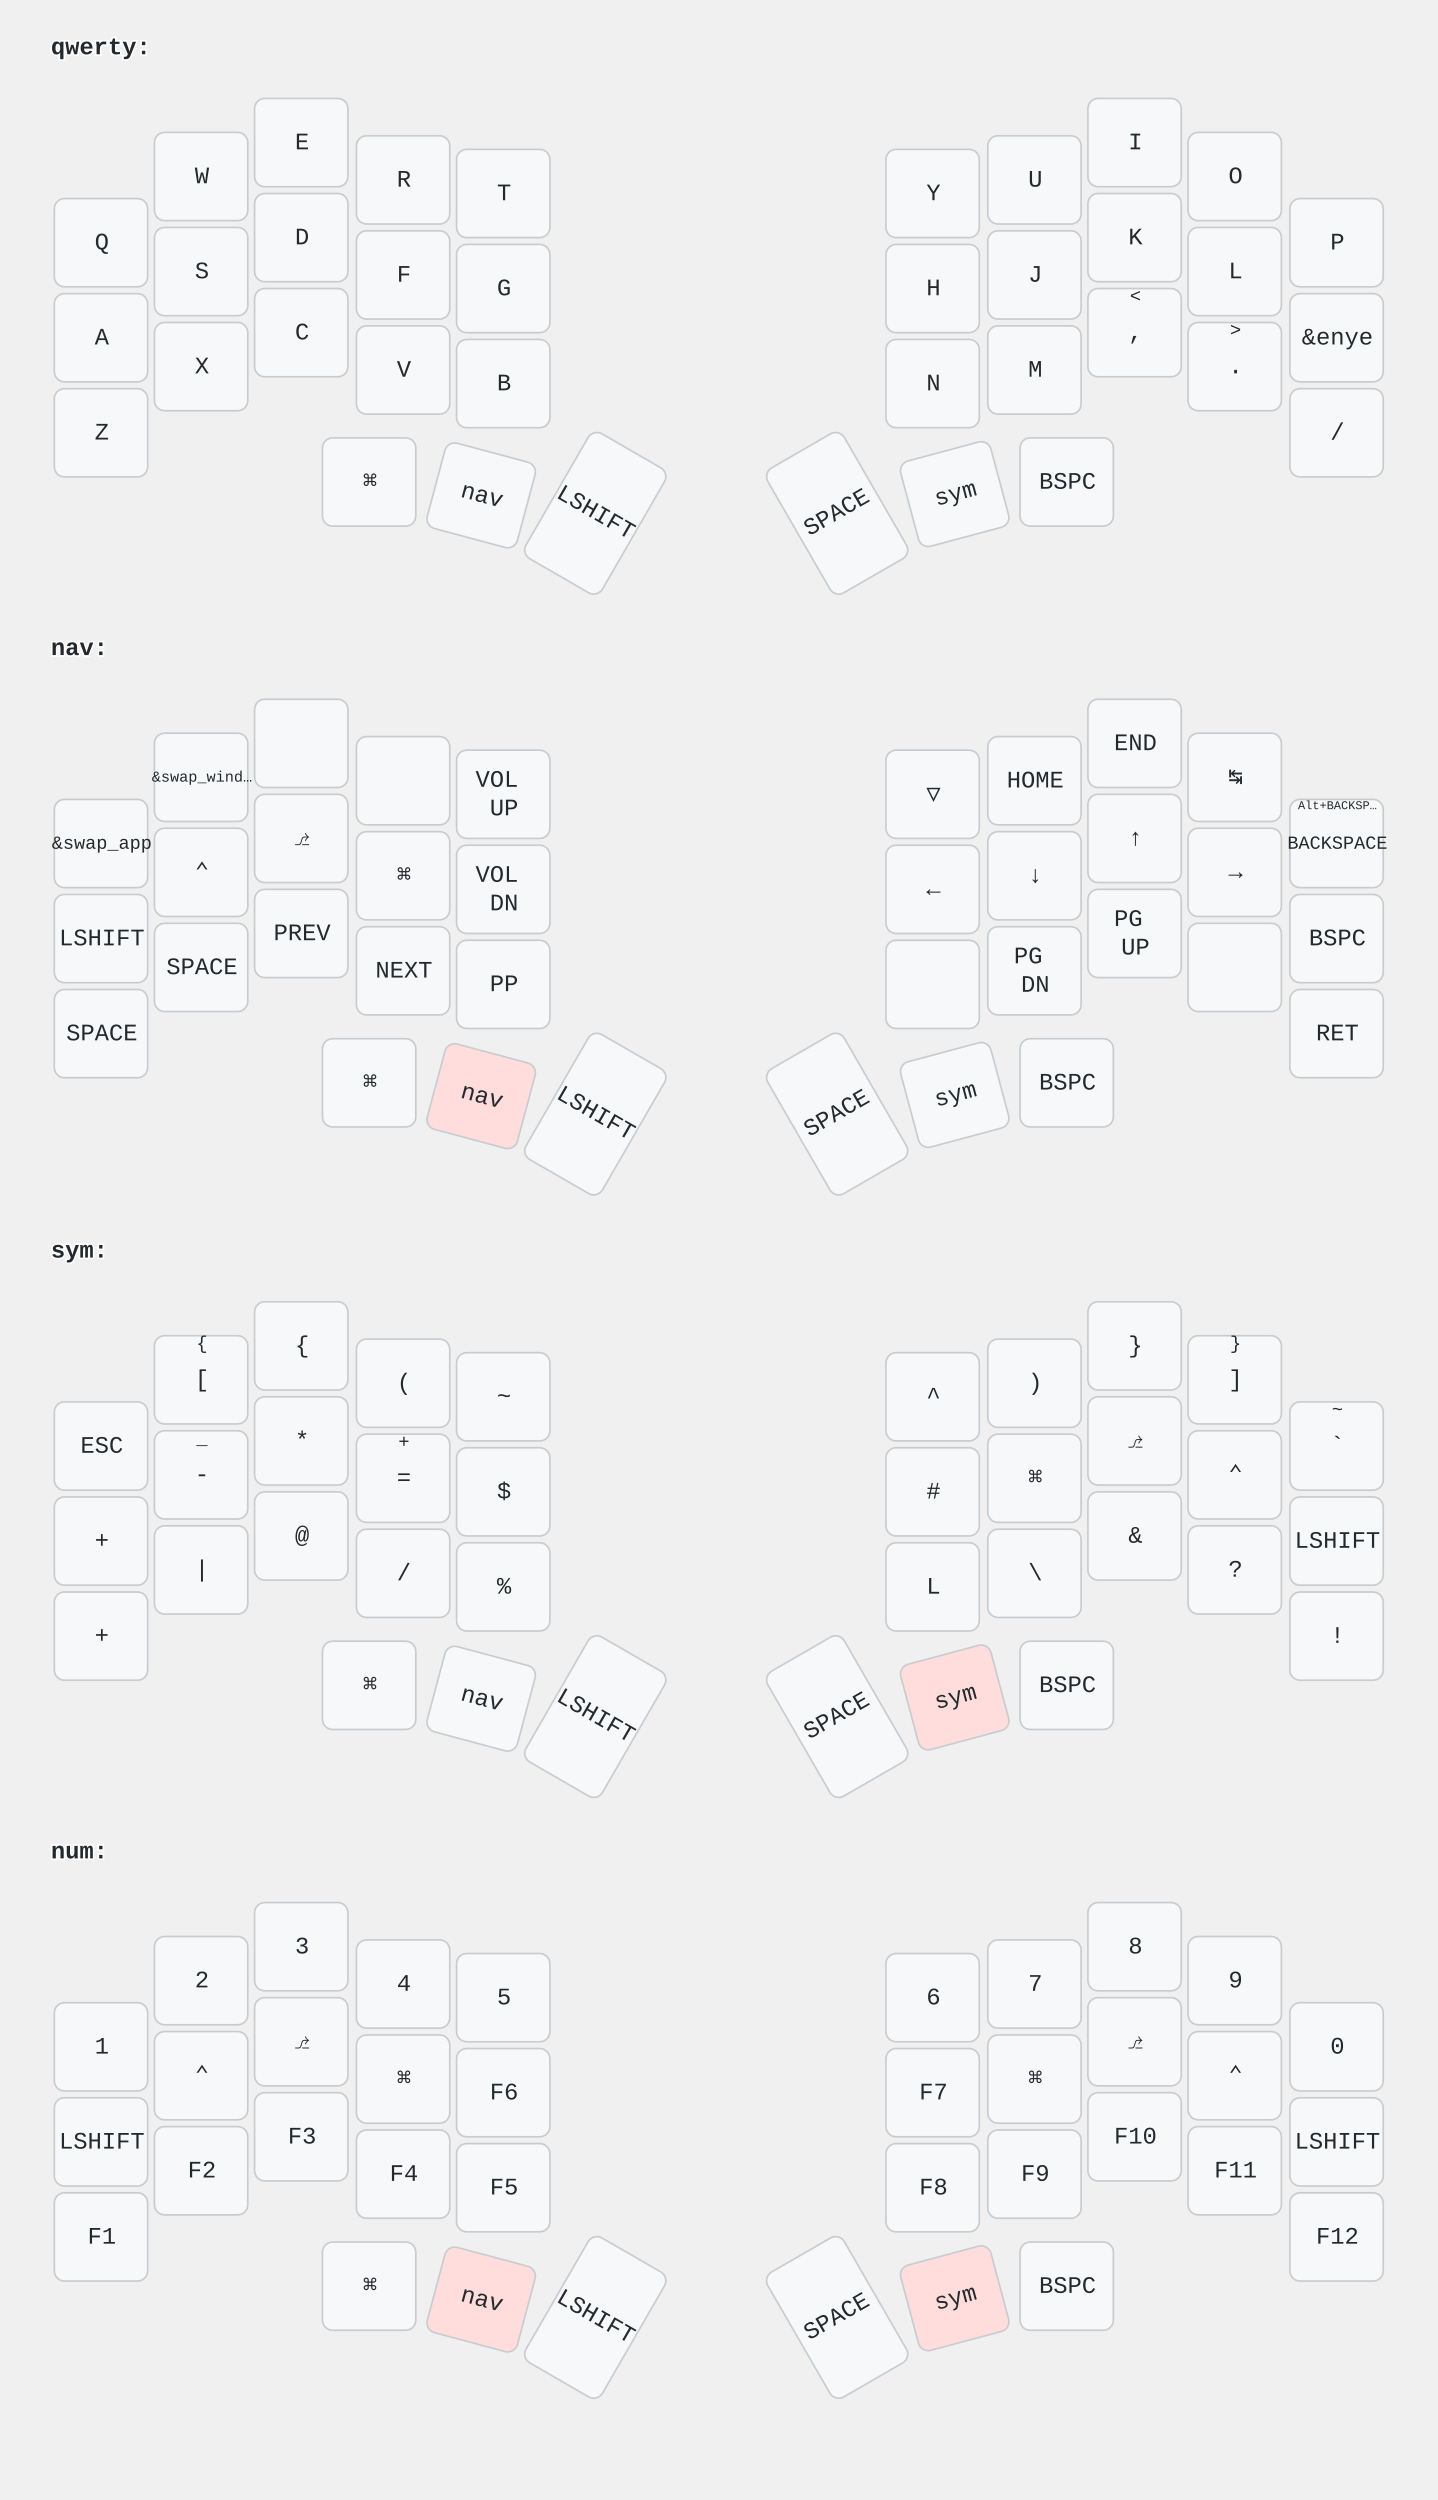
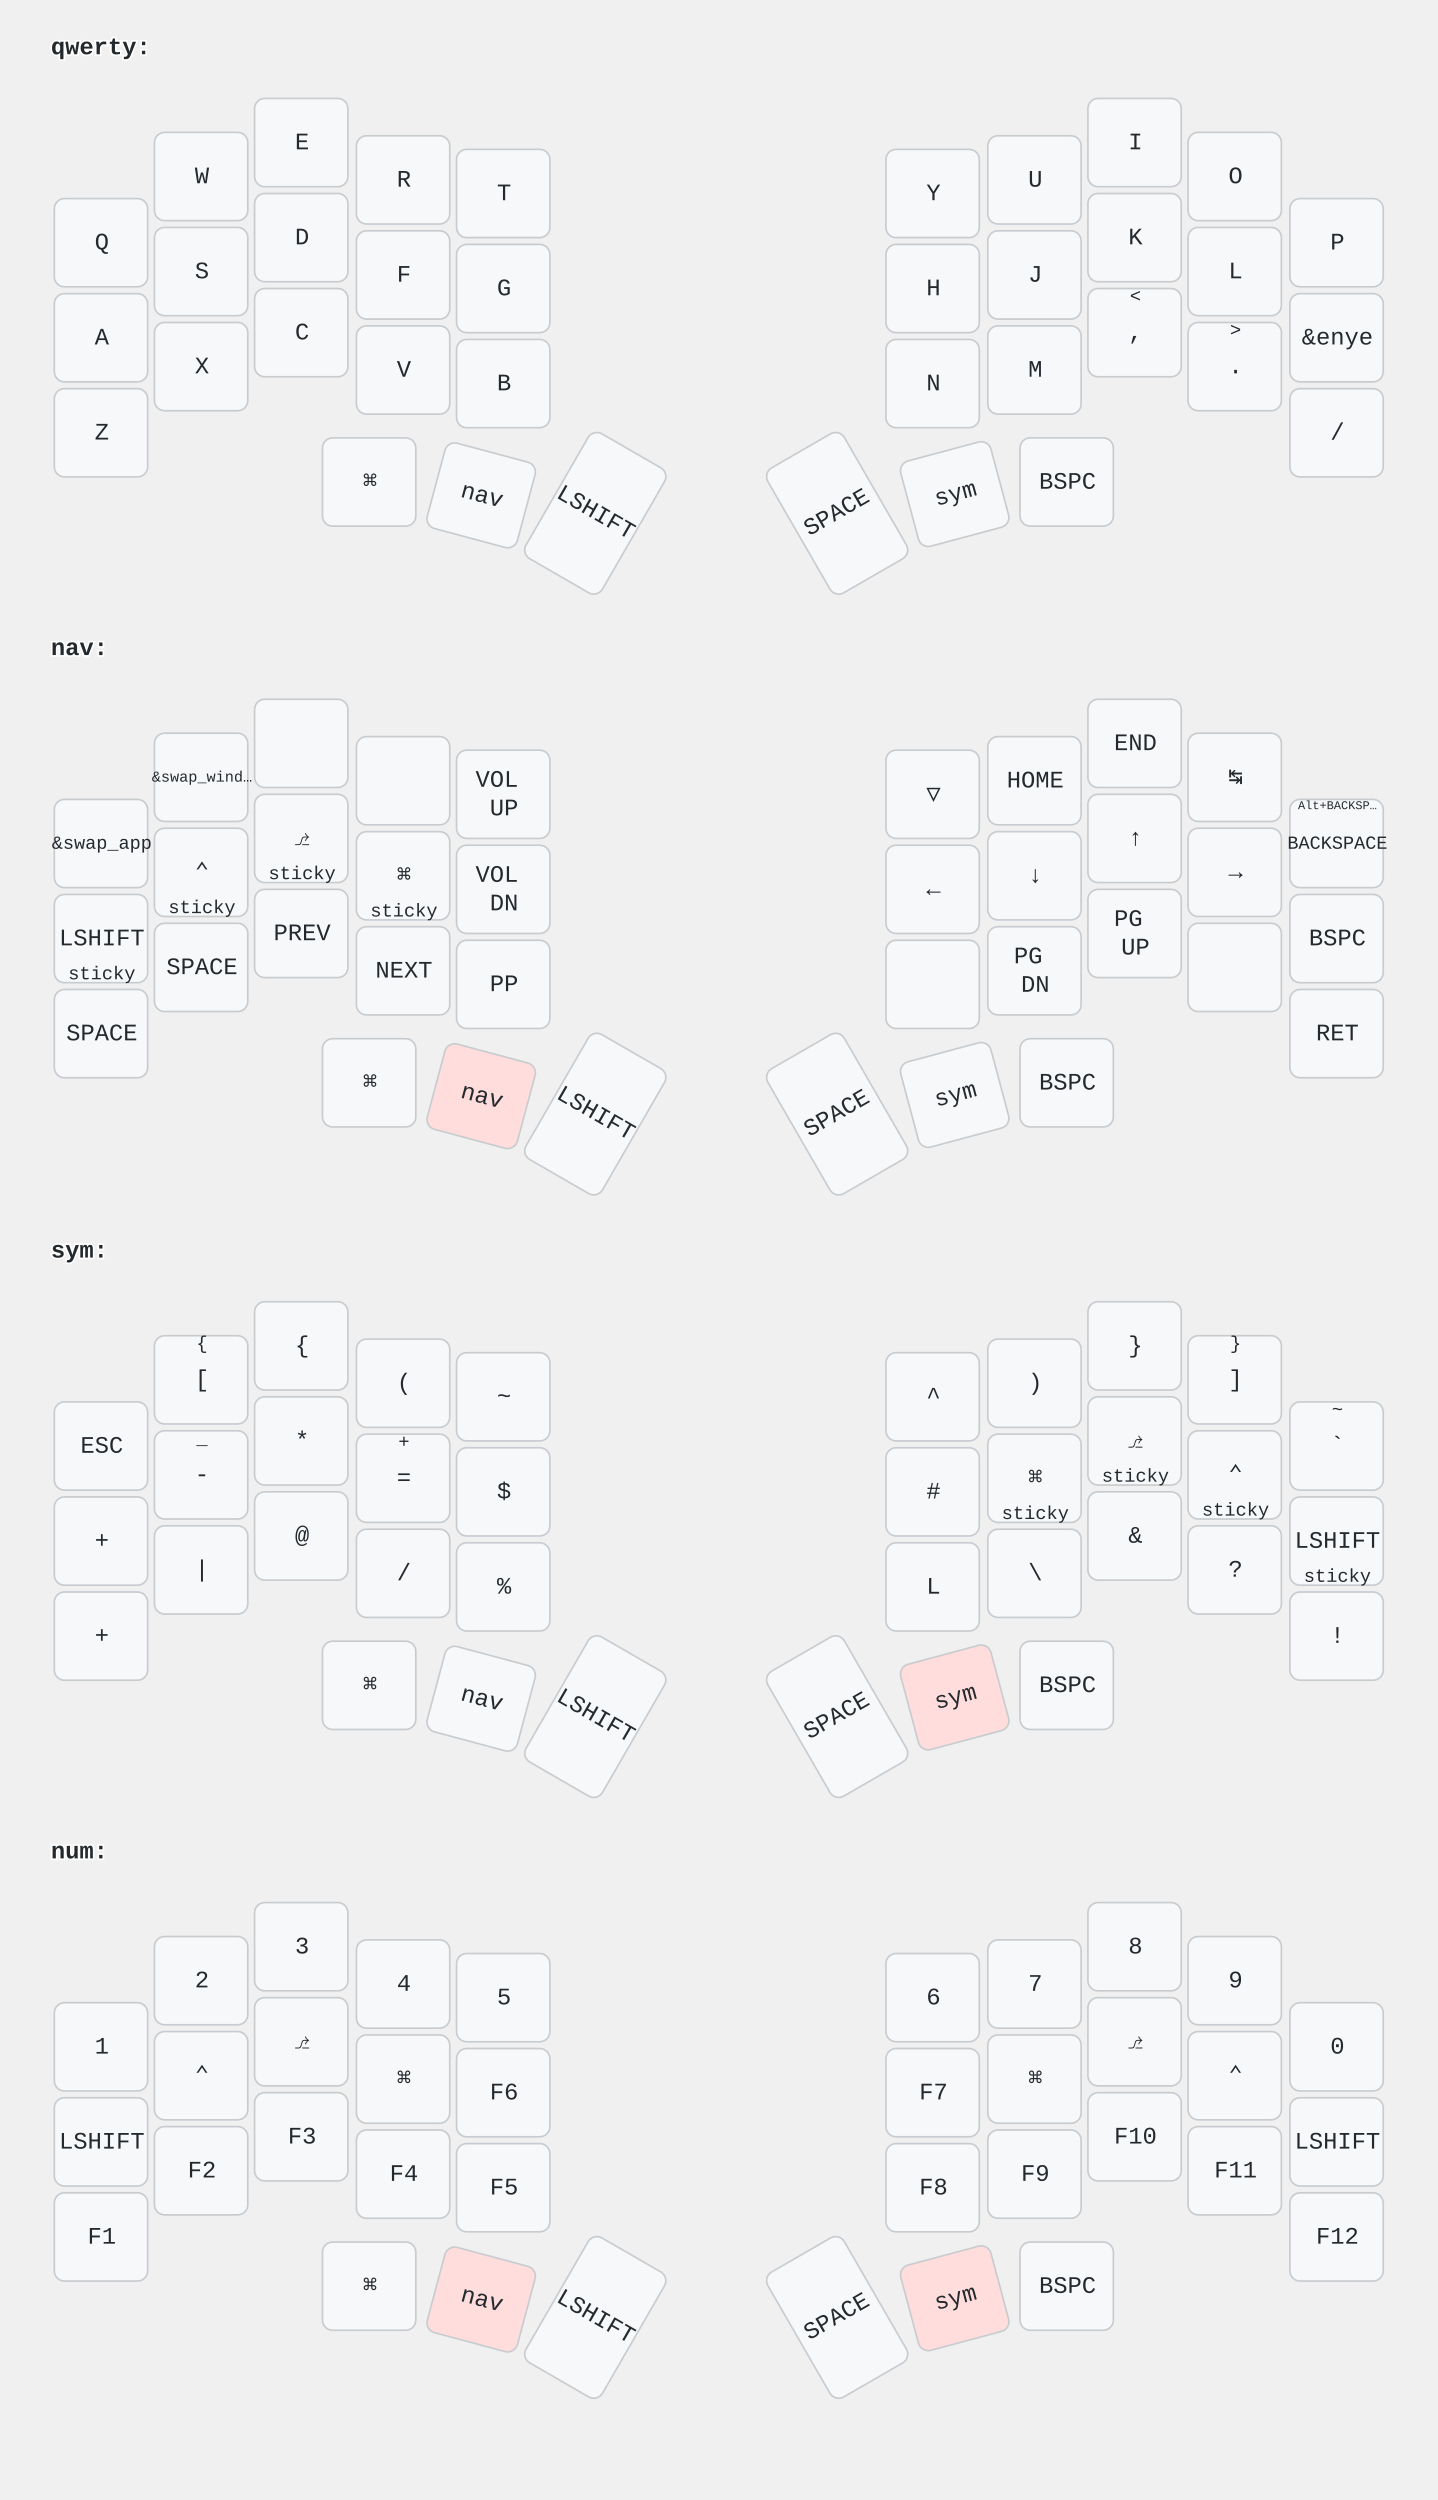
<svg xmlns="http://www.w3.org/2000/svg" width="847" height="1473" viewBox="0 0 847 1473" class="keymap">
  <style>/* font and background color specifications */
svg {
    font-family: SFMono-Regular,Consolas,Liberation Mono,Menlo,monospace;
    font-size: 14px;
    font-kerning: normal;
    text-rendering: optimizeLegibility;
    fill: #24292e;
}

/* default key styling */
rect {
    fill: #f6f8fa;
    stroke: #c9cccf;
    stroke-width: 1;
}

/* color accent for combo boxes */
rect.combo {
    fill: #cdf;
}

/* color accent for held keys */
rect.held, rect.combo.held {
    fill: #fdd;
}

/* color accent for ghost (optional) keys */
rect.ghost, rect.combo.ghost {
    fill: #ddd;
}

text {
    text-anchor: middle;
    dominant-baseline: middle;
}

/* styling for layer labels */
text.label {
    font-weight: bold;
    text-anchor: start;
    stroke: white;
    stroke-width: 2;
    paint-order: stroke;
}

/* styling for combo tap, and key hold/shifted label text */
text.combo, text.hold, text.shifted {
    font-size: 11px;
}

text.hold {
    text-anchor: middle;
    dominant-baseline: auto;
}

text.shifted {
    text-anchor: middle;
    dominant-baseline: hanging;
}

/* styling for hold/shifted label text in combo box */
text.combo.hold, text.combo.shifted {
    font-size: 8px;
}

/* styling for combo dendrons */
path {
    stroke-width: 1;
    stroke: gray;
    fill: none;
}
</style>
  <g transform="translate(30, 0)" class="layer-qwerty">
    <text x="0" y="28" class="label" id="qwerty">qwerty:</text>
    <g transform="translate(0, 56)">
      <g transform="translate(30, 87)" class="key keypos-0">
        <rect rx="6" ry="6" x="-28" y="-26" width="55" height="52" class="key" />
        <text x="0" y="0" class="key tap">Q</text>
      </g>
      <g transform="translate(89, 48)" class="key keypos-1">
        <rect rx="6" ry="6" x="-28" y="-26" width="55" height="52" class="key" />
        <text x="0" y="0" class="key tap">W</text>
      </g>
      <g transform="translate(148, 28)" class="key keypos-2">
        <rect rx="6" ry="6" x="-28" y="-26" width="55" height="52" class="key" />
        <text x="0" y="0" class="key tap">E</text>
      </g>
      <g transform="translate(208, 50)" class="key keypos-3">
        <rect rx="6" ry="6" x="-28" y="-26" width="55" height="52" class="key" />
        <text x="0" y="0" class="key tap">R</text>
      </g>
      <g transform="translate(267, 58)" class="key keypos-4">
        <rect rx="6" ry="6" x="-28" y="-26" width="55" height="52" class="key" />
        <text x="0" y="0" class="key tap">T</text>
      </g>
      <g transform="translate(520, 58)" class="key keypos-5">
        <rect rx="6" ry="6" x="-28" y="-26" width="55" height="52" class="key" />
        <text x="0" y="0" class="key tap">Y</text>
      </g>
      <g transform="translate(580, 50)" class="key keypos-6">
        <rect rx="6" ry="6" x="-28" y="-26" width="55" height="52" class="key" />
        <text x="0" y="0" class="key tap">U</text>
      </g>
      <g transform="translate(639, 28)" class="key keypos-7">
        <rect rx="6" ry="6" x="-28" y="-26" width="55" height="52" class="key" />
        <text x="0" y="0" class="key tap">I</text>
      </g>
      <g transform="translate(698, 48)" class="key keypos-8">
        <rect rx="6" ry="6" x="-28" y="-26" width="55" height="52" class="key" />
        <text x="0" y="0" class="key tap">O</text>
      </g>
      <g transform="translate(758, 87)" class="key keypos-9">
        <rect rx="6" ry="6" x="-28" y="-26" width="55" height="52" class="key" />
        <text x="0" y="0" class="key tap">P</text>
      </g>
      <g transform="translate(30, 143)" class="key keypos-10">
        <rect rx="6" ry="6" x="-28" y="-26" width="55" height="52" class="key" />
        <text x="0" y="0" class="key tap">A</text>
      </g>
      <g transform="translate(89, 104)" class="key keypos-11">
        <rect rx="6" ry="6" x="-28" y="-26" width="55" height="52" class="key" />
        <text x="0" y="0" class="key tap">S</text>
      </g>
      <g transform="translate(148, 84)" class="key keypos-12">
        <rect rx="6" ry="6" x="-28" y="-26" width="55" height="52" class="key" />
        <text x="0" y="0" class="key tap">D</text>
      </g>
      <g transform="translate(208, 106)" class="key keypos-13">
        <rect rx="6" ry="6" x="-28" y="-26" width="55" height="52" class="key" />
        <text x="0" y="0" class="key tap">F</text>
      </g>
      <g transform="translate(267, 114)" class="key keypos-14">
        <rect rx="6" ry="6" x="-28" y="-26" width="55" height="52" class="key" />
        <text x="0" y="0" class="key tap">G</text>
      </g>
      <g transform="translate(520, 114)" class="key keypos-15">
        <rect rx="6" ry="6" x="-28" y="-26" width="55" height="52" class="key" />
        <text x="0" y="0" class="key tap">H</text>
      </g>
      <g transform="translate(580, 106)" class="key keypos-16">
        <rect rx="6" ry="6" x="-28" y="-26" width="55" height="52" class="key" />
        <text x="0" y="0" class="key tap">J</text>
      </g>
      <g transform="translate(639, 84)" class="key keypos-17">
        <rect rx="6" ry="6" x="-28" y="-26" width="55" height="52" class="key" />
        <text x="0" y="0" class="key tap">K</text>
      </g>
      <g transform="translate(698, 104)" class="key keypos-18">
        <rect rx="6" ry="6" x="-28" y="-26" width="55" height="52" class="key" />
        <text x="0" y="0" class="key tap">L</text>
      </g>
      <g transform="translate(758, 143)" class="key keypos-19">
        <rect rx="6" ry="6" x="-28" y="-26" width="55" height="52" class="key" />
        <text x="0" y="0" class="key tap">&amp;enye</text>
      </g>
      <g transform="translate(30, 199)" class="key keypos-20">
        <rect rx="6" ry="6" x="-28" y="-26" width="55" height="52" class="key" />
        <text x="0" y="0" class="key tap">Z</text>
      </g>
      <g transform="translate(89, 160)" class="key keypos-21">
        <rect rx="6" ry="6" x="-28" y="-26" width="55" height="52" class="key" />
        <text x="0" y="0" class="key tap">X</text>
      </g>
      <g transform="translate(148, 140)" class="key keypos-22">
        <rect rx="6" ry="6" x="-28" y="-26" width="55" height="52" class="key" />
        <text x="0" y="0" class="key tap">C</text>
      </g>
      <g transform="translate(208, 162)" class="key keypos-23">
        <rect rx="6" ry="6" x="-28" y="-26" width="55" height="52" class="key" />
        <text x="0" y="0" class="key tap">V</text>
      </g>
      <g transform="translate(267, 170)" class="key keypos-24">
        <rect rx="6" ry="6" x="-28" y="-26" width="55" height="52" class="key" />
        <text x="0" y="0" class="key tap">B</text>
      </g>
      <g transform="translate(520, 170)" class="key keypos-25">
        <rect rx="6" ry="6" x="-28" y="-26" width="55" height="52" class="key" />
        <text x="0" y="0" class="key tap">N</text>
      </g>
      <g transform="translate(580, 162)" class="key keypos-26">
        <rect rx="6" ry="6" x="-28" y="-26" width="55" height="52" class="key" />
        <text x="0" y="0" class="key tap">M</text>
      </g>
      <g transform="translate(639, 140)" class="key keypos-27">
        <rect rx="6" ry="6" x="-28" y="-26" width="55" height="52" class="key" />
        <text x="0" y="0" class="key tap">,</text>
        <text x="0" y="-24" class="key shifted">&lt;</text>
      </g>
      <g transform="translate(698, 160)" class="key keypos-28">
        <rect rx="6" ry="6" x="-28" y="-26" width="55" height="52" class="key" />
        <text x="0" y="0" class="key tap">.</text>
        <text x="0" y="-24" class="key shifted">&gt;</text>
      </g>
      <g transform="translate(758, 199)" class="key keypos-29">
        <rect rx="6" ry="6" x="-28" y="-26" width="55" height="52" class="key" />
        <text x="0" y="0" class="key tap">/</text>
      </g>
      <g transform="translate(188, 228)" class="key keypos-30">
        <rect rx="6" ry="6" x="-28" y="-26" width="55" height="52" class="key" />
        <text x="0" y="0" class="key tap">⌘</text>
      </g>
      <g transform="translate(254, 236) rotate(15.0)" class="key keypos-31">
        <rect rx="6" ry="6" x="-28" y="-26" width="55" height="52" class="key" />
        <a href="#nav">
          <text x="0" y="0" class="key tap layer-activator">nav</text>
        </a>
      </g>
      <g transform="translate(321, 246) rotate(30.0)" class="key keypos-32">
        <rect rx="6" ry="6" x="-26" y="-42" width="52" height="85" class="key" />
        <text x="0" y="0" class="key tap">LSHIFT</text>
      </g>
      <g transform="translate(463, 246) rotate(-30.0)" class="key keypos-33">
        <rect rx="6" ry="6" x="-26" y="-42" width="52" height="85" class="key" />
        <text x="0" y="0" class="key tap">SPACE</text>
      </g>
      <g transform="translate(533, 235) rotate(-15.0)" class="key keypos-34">
        <rect rx="6" ry="6" x="-28" y="-26" width="55" height="52" class="key" />
        <a href="#sym">
          <text x="0" y="0" class="key tap layer-activator">sym</text>
        </a>
      </g>
      <g transform="translate(599, 228)" class="key keypos-35">
        <rect rx="6" ry="6" x="-28" y="-26" width="55" height="52" class="key" />
        <text x="0" y="0" class="key tap">BSPC</text>
      </g>
    </g>
  </g>
  <g transform="translate(30, 354)" class="layer-nav">
    <text x="0" y="28" class="label" id="nav">nav:</text>
    <g transform="translate(0, 56)">
      <g transform="translate(30, 87)" class="key keypos-0">
        <rect rx="6" ry="6" x="-28" y="-26" width="55" height="52" class="key" />
        <text x="0" y="0" class="key tap">
          <tspan style="font-size: 78%">&amp;swap_app</tspan>
        </text>
      </g>
      <g transform="translate(89, 48)" class="key keypos-1">
        <rect rx="6" ry="6" x="-28" y="-26" width="55" height="52" class="key" />
        <text x="0" y="0" class="key tap">
          <tspan style="font-size: 64%">&amp;swap_wind…</tspan>
        </text>
      </g>
      <g transform="translate(148, 28)" class="key keypos-2">
        <rect rx="6" ry="6" x="-28" y="-26" width="55" height="52" class="key" />
      </g>
      <g transform="translate(208, 50)" class="key keypos-3">
        <rect rx="6" ry="6" x="-28" y="-26" width="55" height="52" class="key" />
      </g>
      <g transform="translate(267, 58)" class="key keypos-4">
        <rect rx="6" ry="6" x="-28" y="-26" width="55" height="52" class="key" />
        <text x="0" y="0" class="key tap">
          <tspan x="0" dy="-0.6em">VOL</tspan>
          <tspan x="0" dy="1.2em">UP</tspan>
        </text>
      </g>
      <g transform="translate(520, 58)" class="key trans keypos-5">
        <rect rx="6" ry="6" x="-28" y="-26" width="55" height="52" class="key trans" />
        <text x="0" y="0" class="key trans tap">▽</text>
      </g>
      <g transform="translate(580, 50)" class="key keypos-6">
        <rect rx="6" ry="6" x="-28" y="-26" width="55" height="52" class="key" />
        <text x="0" y="0" class="key tap">HOME</text>
      </g>
      <g transform="translate(639, 28)" class="key keypos-7">
        <rect rx="6" ry="6" x="-28" y="-26" width="55" height="52" class="key" />
        <text x="0" y="0" class="key tap">END</text>
      </g>
      <g transform="translate(698, 48)" class="key keypos-8">
        <rect rx="6" ry="6" x="-28" y="-26" width="55" height="52" class="key" />
        <text x="0" y="0" class="key tap">↹</text>
      </g>
      <g transform="translate(758, 87)" class="key keypos-9">
        <rect rx="6" ry="6" x="-28" y="-26" width="55" height="52" class="key" />
        <text x="0" y="0" class="key tap">
          <tspan style="font-size: 78%">BACKSPACE</tspan>
        </text>
        <text x="0" y="-24" class="key shifted">
          <tspan style="font-size: 64%">Alt+BACKSP…</tspan>
        </text>
      </g>
      <g transform="translate(30, 143)" class="key keypos-10">
        <rect rx="6" ry="6" x="-28" y="-26" width="55" height="52" class="key" />
        <text x="0" y="0" class="key tap">LSHIFT</text>
+         <text x="0" y="24" class="key hold">sticky</text>
      </g>
      <g transform="translate(89, 104)" class="key keypos-11">
        <rect rx="6" ry="6" x="-28" y="-26" width="55" height="52" class="key" />
        <text x="0" y="0" class="key tap">⌃</text>
+         <text x="0" y="24" class="key hold">sticky</text>
      </g>
      <g transform="translate(148, 84)" class="key keypos-12">
        <rect rx="6" ry="6" x="-28" y="-26" width="55" height="52" class="key" />
        <text x="0" y="0" class="key tap">⎇</text>
+         <text x="0" y="24" class="key hold">sticky</text>
      </g>
      <g transform="translate(208, 106)" class="key keypos-13">
        <rect rx="6" ry="6" x="-28" y="-26" width="55" height="52" class="key" />
        <text x="0" y="0" class="key tap">⌘</text>
+         <text x="0" y="24" class="key hold">sticky</text>
      </g>
      <g transform="translate(267, 114)" class="key keypos-14">
        <rect rx="6" ry="6" x="-28" y="-26" width="55" height="52" class="key" />
        <text x="0" y="0" class="key tap">
          <tspan x="0" dy="-0.6em">VOL</tspan>
          <tspan x="0" dy="1.2em">DN</tspan>
        </text>
      </g>
      <g transform="translate(520, 114)" class="key keypos-15">
        <rect rx="6" ry="6" x="-28" y="-26" width="55" height="52" class="key" />
        <text x="0" y="0" class="key tap">←</text>
      </g>
      <g transform="translate(580, 106)" class="key keypos-16">
        <rect rx="6" ry="6" x="-28" y="-26" width="55" height="52" class="key" />
        <text x="0" y="0" class="key tap">↓</text>
      </g>
      <g transform="translate(639, 84)" class="key keypos-17">
        <rect rx="6" ry="6" x="-28" y="-26" width="55" height="52" class="key" />
        <text x="0" y="0" class="key tap">↑</text>
      </g>
      <g transform="translate(698, 104)" class="key keypos-18">
        <rect rx="6" ry="6" x="-28" y="-26" width="55" height="52" class="key" />
        <text x="0" y="0" class="key tap">→</text>
      </g>
      <g transform="translate(758, 143)" class="key keypos-19">
        <rect rx="6" ry="6" x="-28" y="-26" width="55" height="52" class="key" />
        <text x="0" y="0" class="key tap">BSPC</text>
      </g>
      <g transform="translate(30, 199)" class="key keypos-20">
        <rect rx="6" ry="6" x="-28" y="-26" width="55" height="52" class="key" />
        <text x="0" y="0" class="key tap">SPACE</text>
      </g>
      <g transform="translate(89, 160)" class="key keypos-21">
        <rect rx="6" ry="6" x="-28" y="-26" width="55" height="52" class="key" />
        <text x="0" y="0" class="key tap">SPACE</text>
      </g>
      <g transform="translate(148, 140)" class="key keypos-22">
        <rect rx="6" ry="6" x="-28" y="-26" width="55" height="52" class="key" />
        <text x="0" y="0" class="key tap">PREV</text>
      </g>
      <g transform="translate(208, 162)" class="key keypos-23">
        <rect rx="6" ry="6" x="-28" y="-26" width="55" height="52" class="key" />
        <text x="0" y="0" class="key tap">NEXT</text>
      </g>
      <g transform="translate(267, 170)" class="key keypos-24">
        <rect rx="6" ry="6" x="-28" y="-26" width="55" height="52" class="key" />
        <text x="0" y="0" class="key tap">PP</text>
      </g>
      <g transform="translate(520, 170)" class="key keypos-25">
        <rect rx="6" ry="6" x="-28" y="-26" width="55" height="52" class="key" />
      </g>
      <g transform="translate(580, 162)" class="key keypos-26">
        <rect rx="6" ry="6" x="-28" y="-26" width="55" height="52" class="key" />
        <text x="0" y="0" class="key tap">
          <tspan x="0" dy="-0.6em">PG</tspan>
          <tspan x="0" dy="1.2em">DN</tspan>
        </text>
      </g>
      <g transform="translate(639, 140)" class="key keypos-27">
        <rect rx="6" ry="6" x="-28" y="-26" width="55" height="52" class="key" />
        <text x="0" y="0" class="key tap">
          <tspan x="0" dy="-0.6em">PG</tspan>
          <tspan x="0" dy="1.2em">UP</tspan>
        </text>
      </g>
      <g transform="translate(698, 160)" class="key keypos-28">
        <rect rx="6" ry="6" x="-28" y="-26" width="55" height="52" class="key" />
      </g>
      <g transform="translate(758, 199)" class="key keypos-29">
        <rect rx="6" ry="6" x="-28" y="-26" width="55" height="52" class="key" />
        <text x="0" y="0" class="key tap">RET</text>
      </g>
      <g transform="translate(188, 228)" class="key keypos-30">
        <rect rx="6" ry="6" x="-28" y="-26" width="55" height="52" class="key" />
        <text x="0" y="0" class="key tap">⌘</text>
      </g>
      <g transform="translate(254, 236) rotate(15.0)" class="key held keypos-31">
        <rect rx="6" ry="6" x="-28" y="-26" width="55" height="52" class="key held" />
        <a href="#nav">
          <text x="0" y="0" class="key held tap layer-activator">nav</text>
        </a>
      </g>
      <g transform="translate(321, 246) rotate(30.0)" class="key keypos-32">
        <rect rx="6" ry="6" x="-26" y="-42" width="52" height="85" class="key" />
        <text x="0" y="0" class="key tap">LSHIFT</text>
      </g>
      <g transform="translate(463, 246) rotate(-30.0)" class="key keypos-33">
        <rect rx="6" ry="6" x="-26" y="-42" width="52" height="85" class="key" />
        <text x="0" y="0" class="key tap">SPACE</text>
      </g>
      <g transform="translate(533, 235) rotate(-15.0)" class="key keypos-34">
        <rect rx="6" ry="6" x="-28" y="-26" width="55" height="52" class="key" />
        <a href="#sym">
          <text x="0" y="0" class="key tap layer-activator">sym</text>
        </a>
      </g>
      <g transform="translate(599, 228)" class="key keypos-35">
        <rect rx="6" ry="6" x="-28" y="-26" width="55" height="52" class="key" />
        <text x="0" y="0" class="key tap">BSPC</text>
      </g>
    </g>
  </g>
  <g transform="translate(30, 709)" class="layer-sym">
    <text x="0" y="28" class="label" id="sym">sym:</text>
    <g transform="translate(0, 56)">
      <g transform="translate(30, 87)" class="key keypos-0">
        <rect rx="6" ry="6" x="-28" y="-26" width="55" height="52" class="key" />
        <text x="0" y="0" class="key tap">ESC</text>
      </g>
      <g transform="translate(89, 48)" class="key keypos-1">
        <rect rx="6" ry="6" x="-28" y="-26" width="55" height="52" class="key" />
        <text x="0" y="0" class="key tap">[</text>
        <text x="0" y="-24" class="key shifted">{</text>
      </g>
      <g transform="translate(148, 28)" class="key keypos-2">
        <rect rx="6" ry="6" x="-28" y="-26" width="55" height="52" class="key" />
        <text x="0" y="0" class="key tap">{</text>
      </g>
      <g transform="translate(208, 50)" class="key keypos-3">
        <rect rx="6" ry="6" x="-28" y="-26" width="55" height="52" class="key" />
        <text x="0" y="0" class="key tap">(</text>
      </g>
      <g transform="translate(267, 58)" class="key keypos-4">
        <rect rx="6" ry="6" x="-28" y="-26" width="55" height="52" class="key" />
        <text x="0" y="0" class="key tap">~</text>
      </g>
      <g transform="translate(520, 58)" class="key keypos-5">
        <rect rx="6" ry="6" x="-28" y="-26" width="55" height="52" class="key" />
        <text x="0" y="0" class="key tap">^</text>
      </g>
      <g transform="translate(580, 50)" class="key keypos-6">
        <rect rx="6" ry="6" x="-28" y="-26" width="55" height="52" class="key" />
        <text x="0" y="0" class="key tap">)</text>
      </g>
      <g transform="translate(639, 28)" class="key keypos-7">
        <rect rx="6" ry="6" x="-28" y="-26" width="55" height="52" class="key" />
        <text x="0" y="0" class="key tap">}</text>
      </g>
      <g transform="translate(698, 48)" class="key keypos-8">
        <rect rx="6" ry="6" x="-28" y="-26" width="55" height="52" class="key" />
        <text x="0" y="0" class="key tap">]</text>
        <text x="0" y="-24" class="key shifted">}</text>
      </g>
      <g transform="translate(758, 87)" class="key keypos-9">
        <rect rx="6" ry="6" x="-28" y="-26" width="55" height="52" class="key" />
        <text x="0" y="0" class="key tap">`</text>
        <text x="0" y="-24" class="key shifted">~</text>
      </g>
      <g transform="translate(30, 143)" class="key keypos-10">
        <rect rx="6" ry="6" x="-28" y="-26" width="55" height="52" class="key" />
        <text x="0" y="0" class="key tap">+</text>
      </g>
      <g transform="translate(89, 104)" class="key keypos-11">
        <rect rx="6" ry="6" x="-28" y="-26" width="55" height="52" class="key" />
        <text x="0" y="0" class="key tap">-</text>
        <text x="0" y="-24" class="key shifted">_</text>
      </g>
      <g transform="translate(148, 84)" class="key keypos-12">
        <rect rx="6" ry="6" x="-28" y="-26" width="55" height="52" class="key" />
        <text x="0" y="0" class="key tap">*</text>
      </g>
      <g transform="translate(208, 106)" class="key keypos-13">
        <rect rx="6" ry="6" x="-28" y="-26" width="55" height="52" class="key" />
        <text x="0" y="0" class="key tap">=</text>
        <text x="0" y="-24" class="key shifted">+</text>
      </g>
      <g transform="translate(267, 114)" class="key keypos-14">
        <rect rx="6" ry="6" x="-28" y="-26" width="55" height="52" class="key" />
        <text x="0" y="0" class="key tap">$</text>
      </g>
      <g transform="translate(520, 114)" class="key keypos-15">
        <rect rx="6" ry="6" x="-28" y="-26" width="55" height="52" class="key" />
        <text x="0" y="0" class="key tap">#</text>
      </g>
      <g transform="translate(580, 106)" class="key keypos-16">
        <rect rx="6" ry="6" x="-28" y="-26" width="55" height="52" class="key" />
        <text x="0" y="0" class="key tap">⌘</text>
+         <text x="0" y="24" class="key hold">sticky</text>
      </g>
      <g transform="translate(639, 84)" class="key keypos-17">
        <rect rx="6" ry="6" x="-28" y="-26" width="55" height="52" class="key" />
        <text x="0" y="0" class="key tap">⎇</text>
+         <text x="0" y="24" class="key hold">sticky</text>
      </g>
      <g transform="translate(698, 104)" class="key keypos-18">
        <rect rx="6" ry="6" x="-28" y="-26" width="55" height="52" class="key" />
        <text x="0" y="0" class="key tap">⌃</text>
+         <text x="0" y="24" class="key hold">sticky</text>
      </g>
      <g transform="translate(758, 143)" class="key keypos-19">
        <rect rx="6" ry="6" x="-28" y="-26" width="55" height="52" class="key" />
        <text x="0" y="0" class="key tap">LSHIFT</text>
+         <text x="0" y="24" class="key hold">sticky</text>
      </g>
      <g transform="translate(30, 199)" class="key keypos-20">
        <rect rx="6" ry="6" x="-28" y="-26" width="55" height="52" class="key" />
        <text x="0" y="0" class="key tap">+</text>
      </g>
      <g transform="translate(89, 160)" class="key keypos-21">
        <rect rx="6" ry="6" x="-28" y="-26" width="55" height="52" class="key" />
        <text x="0" y="0" class="key tap">|</text>
      </g>
      <g transform="translate(148, 140)" class="key keypos-22">
        <rect rx="6" ry="6" x="-28" y="-26" width="55" height="52" class="key" />
        <text x="0" y="0" class="key tap">@</text>
      </g>
      <g transform="translate(208, 162)" class="key keypos-23">
        <rect rx="6" ry="6" x="-28" y="-26" width="55" height="52" class="key" />
        <text x="0" y="0" class="key tap">/</text>
      </g>
      <g transform="translate(267, 170)" class="key keypos-24">
        <rect rx="6" ry="6" x="-28" y="-26" width="55" height="52" class="key" />
        <text x="0" y="0" class="key tap">%</text>
      </g>
      <g transform="translate(520, 170)" class="key keypos-25">
        <rect rx="6" ry="6" x="-28" y="-26" width="55" height="52" class="key" />
        <text x="0" y="0" class="key tap">L</text>
      </g>
      <g transform="translate(580, 162)" class="key keypos-26">
        <rect rx="6" ry="6" x="-28" y="-26" width="55" height="52" class="key" />
        <text x="0" y="0" class="key tap">\</text>
      </g>
      <g transform="translate(639, 140)" class="key keypos-27">
        <rect rx="6" ry="6" x="-28" y="-26" width="55" height="52" class="key" />
        <text x="0" y="0" class="key tap">&amp;</text>
      </g>
      <g transform="translate(698, 160)" class="key keypos-28">
        <rect rx="6" ry="6" x="-28" y="-26" width="55" height="52" class="key" />
        <text x="0" y="0" class="key tap">?</text>
      </g>
      <g transform="translate(758, 199)" class="key keypos-29">
        <rect rx="6" ry="6" x="-28" y="-26" width="55" height="52" class="key" />
        <text x="0" y="0" class="key tap">!</text>
      </g>
      <g transform="translate(188, 228)" class="key keypos-30">
        <rect rx="6" ry="6" x="-28" y="-26" width="55" height="52" class="key" />
        <text x="0" y="0" class="key tap">⌘</text>
      </g>
      <g transform="translate(254, 236) rotate(15.0)" class="key keypos-31">
        <rect rx="6" ry="6" x="-28" y="-26" width="55" height="52" class="key" />
        <a href="#nav">
          <text x="0" y="0" class="key tap layer-activator">nav</text>
        </a>
      </g>
      <g transform="translate(321, 246) rotate(30.0)" class="key keypos-32">
        <rect rx="6" ry="6" x="-26" y="-42" width="52" height="85" class="key" />
        <text x="0" y="0" class="key tap">LSHIFT</text>
      </g>
      <g transform="translate(463, 246) rotate(-30.0)" class="key keypos-33">
        <rect rx="6" ry="6" x="-26" y="-42" width="52" height="85" class="key" />
        <text x="0" y="0" class="key tap">SPACE</text>
      </g>
      <g transform="translate(533, 235) rotate(-15.0)" class="key held keypos-34">
        <rect rx="6" ry="6" x="-28" y="-26" width="55" height="52" class="key held" />
        <a href="#sym">
          <text x="0" y="0" class="key held tap layer-activator">sym</text>
        </a>
      </g>
      <g transform="translate(599, 228)" class="key keypos-35">
        <rect rx="6" ry="6" x="-28" y="-26" width="55" height="52" class="key" />
        <text x="0" y="0" class="key tap">BSPC</text>
      </g>
    </g>
  </g>
  <g transform="translate(30, 1063)" class="layer-num">
    <text x="0" y="28" class="label" id="num">num:</text>
    <g transform="translate(0, 56)">
      <g transform="translate(30, 87)" class="key keypos-0">
        <rect rx="6" ry="6" x="-28" y="-26" width="55" height="52" class="key" />
        <text x="0" y="0" class="key tap">1</text>
      </g>
      <g transform="translate(89, 48)" class="key keypos-1">
        <rect rx="6" ry="6" x="-28" y="-26" width="55" height="52" class="key" />
        <text x="0" y="0" class="key tap">2</text>
      </g>
      <g transform="translate(148, 28)" class="key keypos-2">
        <rect rx="6" ry="6" x="-28" y="-26" width="55" height="52" class="key" />
        <text x="0" y="0" class="key tap">3</text>
      </g>
      <g transform="translate(208, 50)" class="key keypos-3">
        <rect rx="6" ry="6" x="-28" y="-26" width="55" height="52" class="key" />
        <text x="0" y="0" class="key tap">4</text>
      </g>
      <g transform="translate(267, 58)" class="key keypos-4">
        <rect rx="6" ry="6" x="-28" y="-26" width="55" height="52" class="key" />
        <text x="0" y="0" class="key tap">5</text>
      </g>
      <g transform="translate(520, 58)" class="key keypos-5">
        <rect rx="6" ry="6" x="-28" y="-26" width="55" height="52" class="key" />
        <text x="0" y="0" class="key tap">6</text>
      </g>
      <g transform="translate(580, 50)" class="key keypos-6">
        <rect rx="6" ry="6" x="-28" y="-26" width="55" height="52" class="key" />
        <text x="0" y="0" class="key tap">7</text>
      </g>
      <g transform="translate(639, 28)" class="key keypos-7">
        <rect rx="6" ry="6" x="-28" y="-26" width="55" height="52" class="key" />
        <text x="0" y="0" class="key tap">8</text>
      </g>
      <g transform="translate(698, 48)" class="key keypos-8">
        <rect rx="6" ry="6" x="-28" y="-26" width="55" height="52" class="key" />
        <text x="0" y="0" class="key tap">9</text>
      </g>
      <g transform="translate(758, 87)" class="key keypos-9">
        <rect rx="6" ry="6" x="-28" y="-26" width="55" height="52" class="key" />
        <text x="0" y="0" class="key tap">0</text>
      </g>
      <g transform="translate(30, 143)" class="key keypos-10">
        <rect rx="6" ry="6" x="-28" y="-26" width="55" height="52" class="key" />
        <text x="0" y="0" class="key tap">LSHIFT</text>
      </g>
      <g transform="translate(89, 104)" class="key keypos-11">
        <rect rx="6" ry="6" x="-28" y="-26" width="55" height="52" class="key" />
        <text x="0" y="0" class="key tap">⌃</text>
      </g>
      <g transform="translate(148, 84)" class="key keypos-12">
        <rect rx="6" ry="6" x="-28" y="-26" width="55" height="52" class="key" />
        <text x="0" y="0" class="key tap">⎇</text>
      </g>
      <g transform="translate(208, 106)" class="key keypos-13">
        <rect rx="6" ry="6" x="-28" y="-26" width="55" height="52" class="key" />
        <text x="0" y="0" class="key tap">⌘</text>
      </g>
      <g transform="translate(267, 114)" class="key keypos-14">
        <rect rx="6" ry="6" x="-28" y="-26" width="55" height="52" class="key" />
        <text x="0" y="0" class="key tap">F6</text>
      </g>
      <g transform="translate(520, 114)" class="key keypos-15">
        <rect rx="6" ry="6" x="-28" y="-26" width="55" height="52" class="key" />
        <text x="0" y="0" class="key tap">F7</text>
      </g>
      <g transform="translate(580, 106)" class="key keypos-16">
        <rect rx="6" ry="6" x="-28" y="-26" width="55" height="52" class="key" />
        <text x="0" y="0" class="key tap">⌘</text>
      </g>
      <g transform="translate(639, 84)" class="key keypos-17">
        <rect rx="6" ry="6" x="-28" y="-26" width="55" height="52" class="key" />
        <text x="0" y="0" class="key tap">⎇</text>
      </g>
      <g transform="translate(698, 104)" class="key keypos-18">
        <rect rx="6" ry="6" x="-28" y="-26" width="55" height="52" class="key" />
        <text x="0" y="0" class="key tap">⌃</text>
      </g>
      <g transform="translate(758, 143)" class="key keypos-19">
        <rect rx="6" ry="6" x="-28" y="-26" width="55" height="52" class="key" />
        <text x="0" y="0" class="key tap">LSHIFT</text>
      </g>
      <g transform="translate(30, 199)" class="key keypos-20">
        <rect rx="6" ry="6" x="-28" y="-26" width="55" height="52" class="key" />
        <text x="0" y="0" class="key tap">F1</text>
      </g>
      <g transform="translate(89, 160)" class="key keypos-21">
        <rect rx="6" ry="6" x="-28" y="-26" width="55" height="52" class="key" />
        <text x="0" y="0" class="key tap">F2</text>
      </g>
      <g transform="translate(148, 140)" class="key keypos-22">
        <rect rx="6" ry="6" x="-28" y="-26" width="55" height="52" class="key" />
        <text x="0" y="0" class="key tap">F3</text>
      </g>
      <g transform="translate(208, 162)" class="key keypos-23">
        <rect rx="6" ry="6" x="-28" y="-26" width="55" height="52" class="key" />
        <text x="0" y="0" class="key tap">F4</text>
      </g>
      <g transform="translate(267, 170)" class="key keypos-24">
        <rect rx="6" ry="6" x="-28" y="-26" width="55" height="52" class="key" />
        <text x="0" y="0" class="key tap">F5</text>
      </g>
      <g transform="translate(520, 170)" class="key keypos-25">
        <rect rx="6" ry="6" x="-28" y="-26" width="55" height="52" class="key" />
        <text x="0" y="0" class="key tap">F8</text>
      </g>
      <g transform="translate(580, 162)" class="key keypos-26">
        <rect rx="6" ry="6" x="-28" y="-26" width="55" height="52" class="key" />
        <text x="0" y="0" class="key tap">F9</text>
      </g>
      <g transform="translate(639, 140)" class="key keypos-27">
        <rect rx="6" ry="6" x="-28" y="-26" width="55" height="52" class="key" />
        <text x="0" y="0" class="key tap">F10</text>
      </g>
      <g transform="translate(698, 160)" class="key keypos-28">
        <rect rx="6" ry="6" x="-28" y="-26" width="55" height="52" class="key" />
        <text x="0" y="0" class="key tap">F11</text>
      </g>
      <g transform="translate(758, 199)" class="key keypos-29">
        <rect rx="6" ry="6" x="-28" y="-26" width="55" height="52" class="key" />
        <text x="0" y="0" class="key tap">F12</text>
      </g>
      <g transform="translate(188, 228)" class="key keypos-30">
        <rect rx="6" ry="6" x="-28" y="-26" width="55" height="52" class="key" />
        <text x="0" y="0" class="key tap">⌘</text>
      </g>
      <g transform="translate(254, 236) rotate(15.0)" class="key held keypos-31">
        <rect rx="6" ry="6" x="-28" y="-26" width="55" height="52" class="key held" />
        <a href="#nav">
          <text x="0" y="0" class="key held tap layer-activator">nav</text>
        </a>
      </g>
      <g transform="translate(321, 246) rotate(30.0)" class="key keypos-32">
        <rect rx="6" ry="6" x="-26" y="-42" width="52" height="85" class="key" />
        <text x="0" y="0" class="key tap">LSHIFT</text>
      </g>
      <g transform="translate(463, 246) rotate(-30.0)" class="key keypos-33">
        <rect rx="6" ry="6" x="-26" y="-42" width="52" height="85" class="key" />
        <text x="0" y="0" class="key tap">SPACE</text>
      </g>
      <g transform="translate(533, 235) rotate(-15.0)" class="key held keypos-34">
        <rect rx="6" ry="6" x="-28" y="-26" width="55" height="52" class="key held" />
        <a href="#sym">
          <text x="0" y="0" class="key held tap layer-activator">sym</text>
        </a>
      </g>
      <g transform="translate(599, 228)" class="key keypos-35">
        <rect rx="6" ry="6" x="-28" y="-26" width="55" height="52" class="key" />
        <text x="0" y="0" class="key tap">BSPC</text>
      </g>
    </g>
  </g>
</svg>
